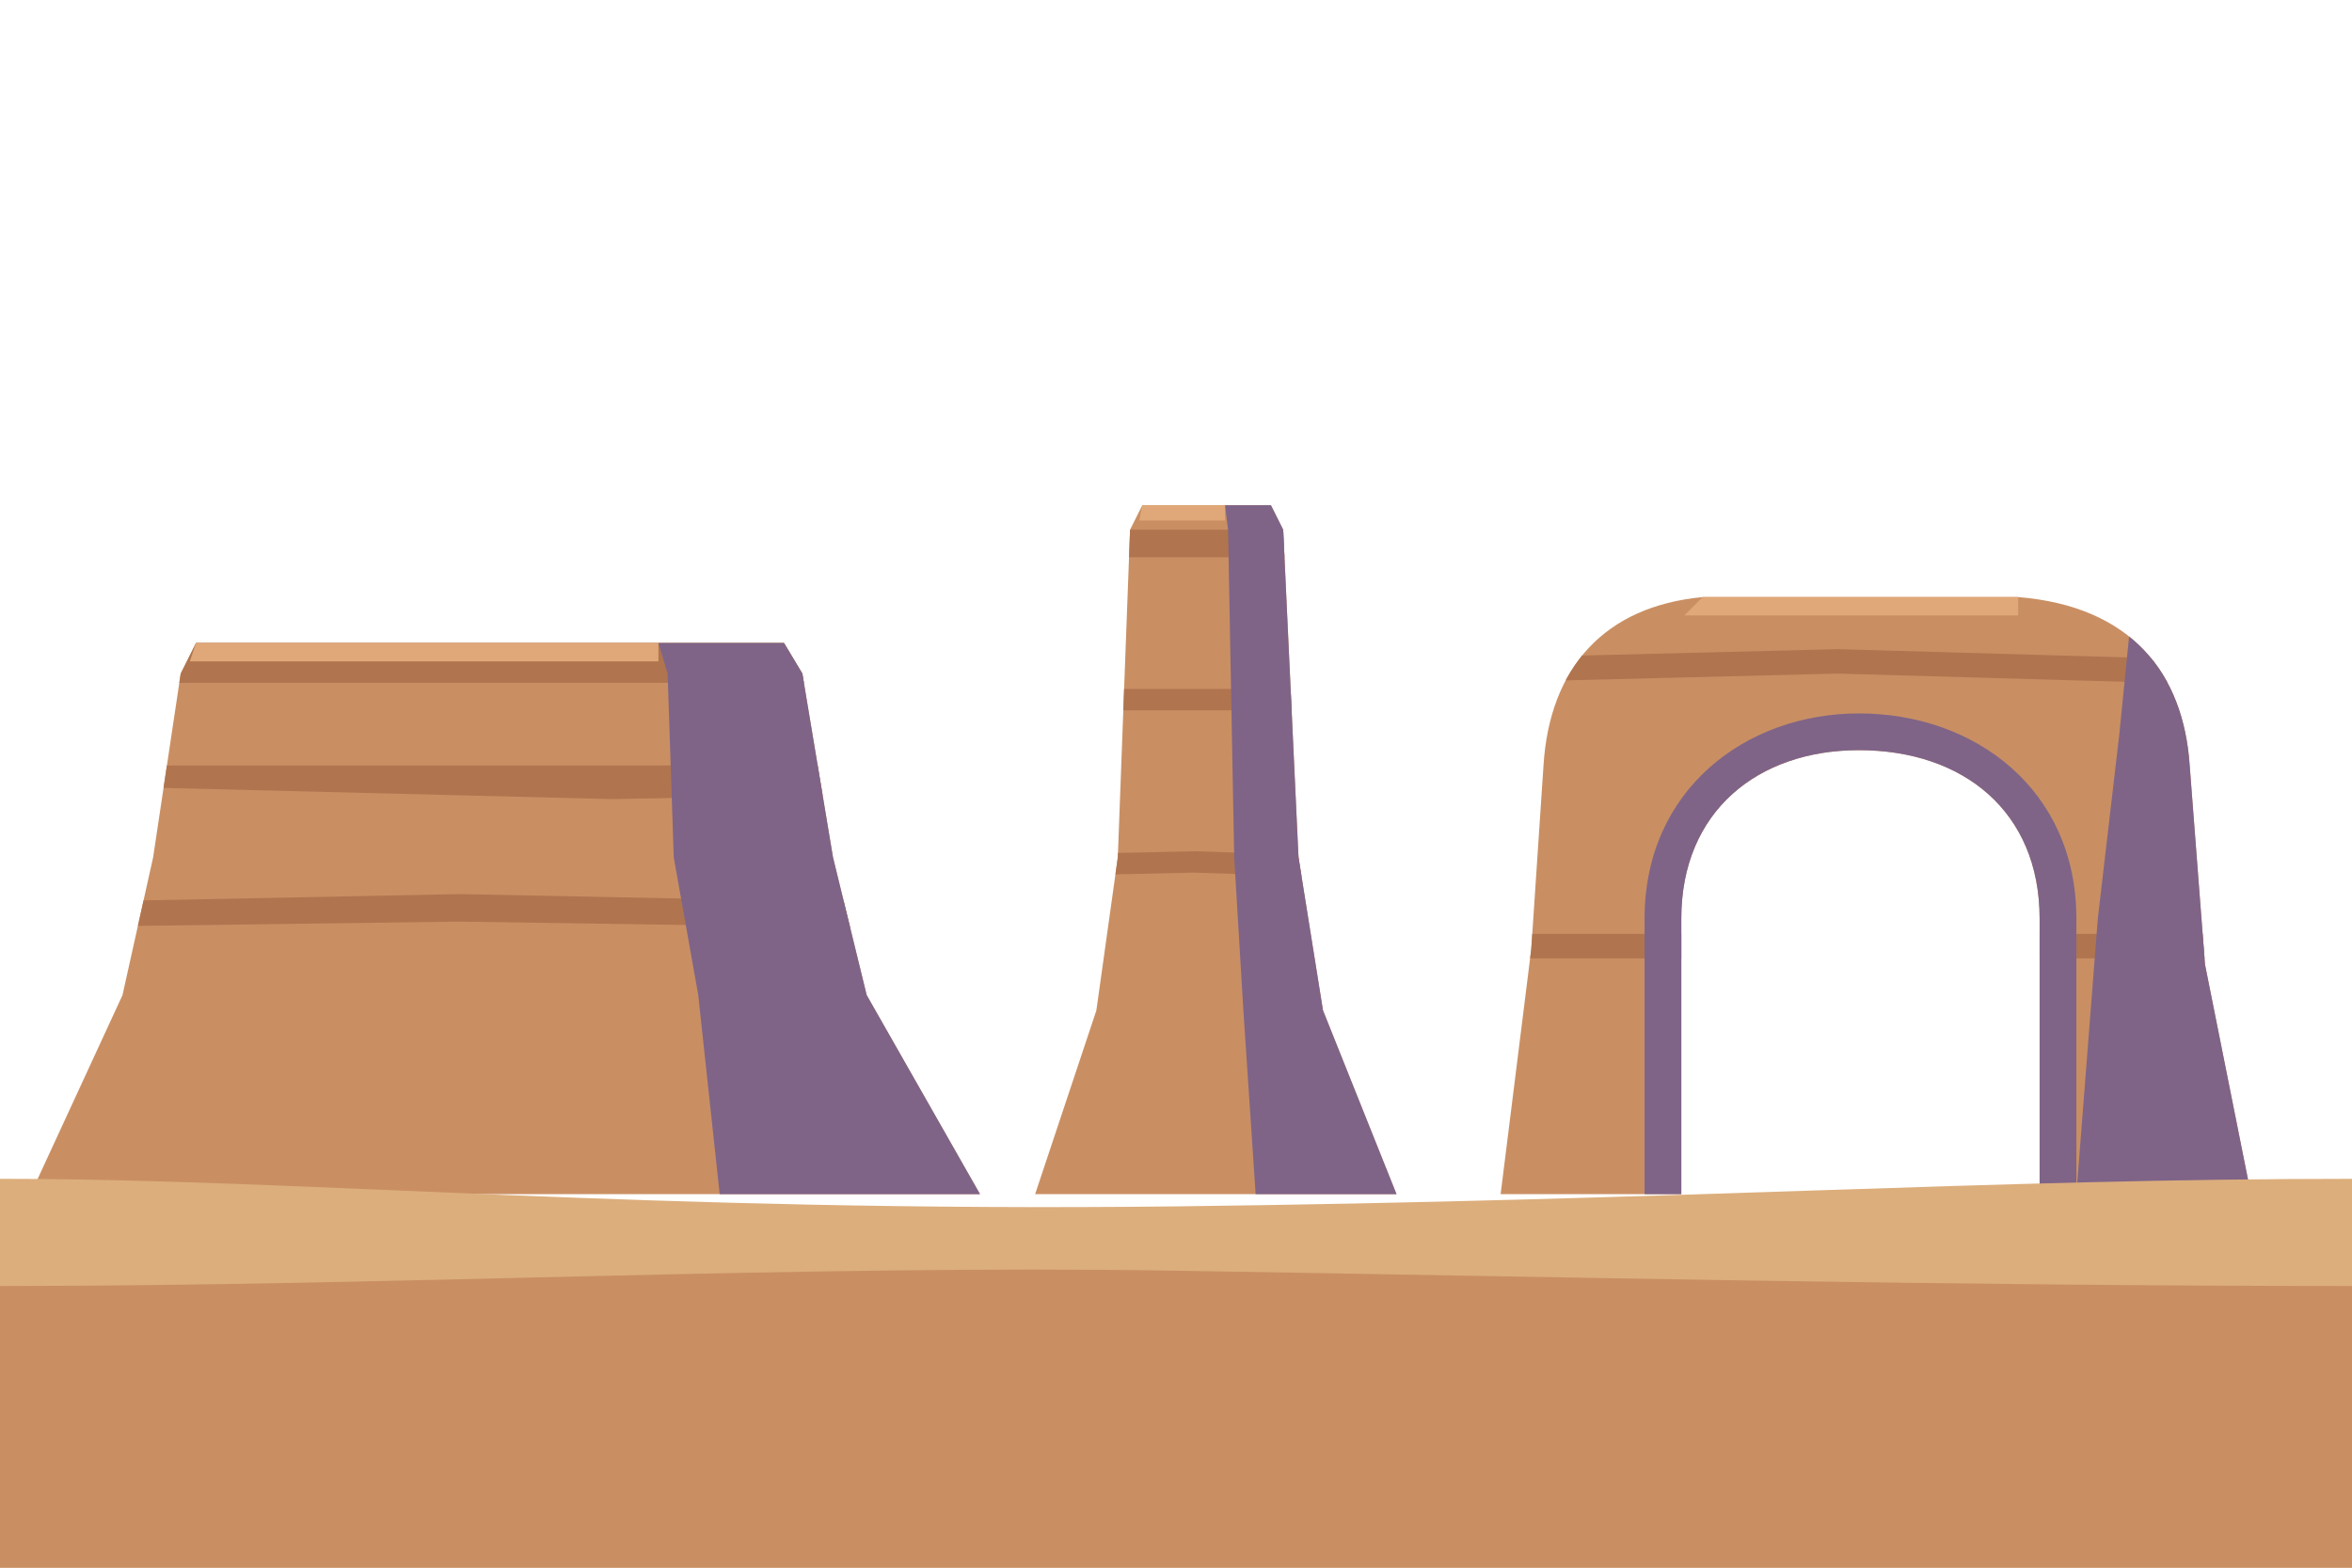
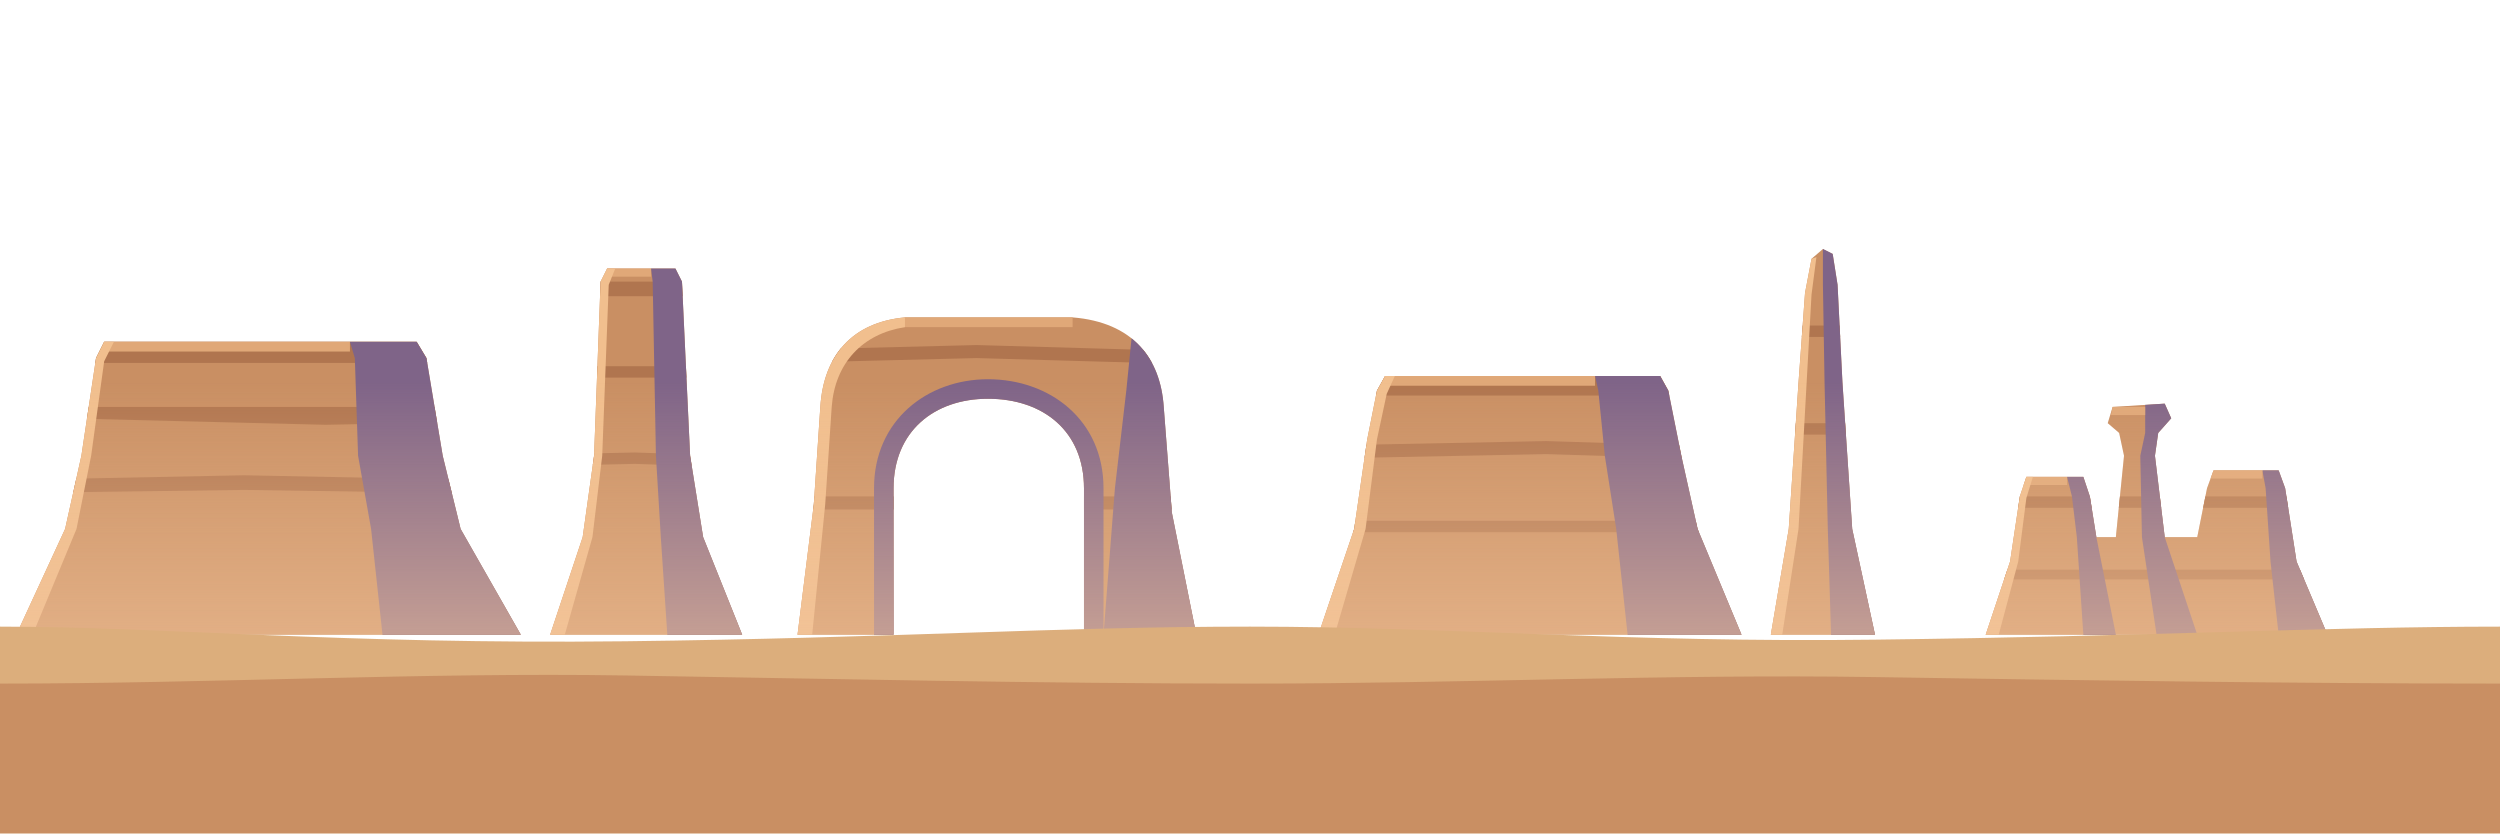
- <svg xmlns="http://www.w3.org/2000/svg" viewBox="0 0 1536 1024" width="1536" height="1024">
+ <svg xmlns="http://www.w3.org/2000/svg" viewBox="0 0 3072 1024" width="3072" height="1024">
  <defs>
    <path id="mesa" d="M20,780 L80,650 L100,560 L118,440 L128,420 L512,420 L524,440 L544,560 L566,650 L640,780 Z" />
    <clipPath id="mesa-clip">
      <use href="#mesa" />
    </clipPath>
    <path id="butte" d="M676,780 L716,660 L730,560 L738,346 L746,330 L830,330 L838,346 L848,560 L864,660 L912,780 Z" />
    <clipPath id="butte-clip">
      <use href="#butte" />
    </clipPath>
    <path id="arch" d="M980,780 L1000,620 L1008,500 C1012,436 1048,396 1112,390 L1318,390 C1392,396 1426,440 1430,500 L1440,630 L1470,780 L1332,780 L1332,600 C1332,530 1282,490 1214,490 C1148,490 1098,530 1098,600 L1098,780 Z" />
    <clipPath id="arch-clip">
      <use href="#arch" />
    </clipPath>
+     <path id="mesa2" d="M1620,780 L1664,650 L1680,540 L1692,480 L1702,462 L2040,462 L2050,480 L2066,560 L2086,650 L2140,780 Z" />
+     <clipPath id="mesa2-clip">
+       <use href="#mesa2" />
+     </clipPath>
+     <path id="spire" d="M2176,780 L2198,650 L2210,470 L2218,360 L2226,318 L2240,306 L2252,312 L2258,350 L2264,470 L2276,650 L2304,780 Z" />
+     <clipPath id="spire-clip">
+       <use href="#spire" />
+     </clipPath>
+     <path id="hoodoos" d="M2440,780 L2470,690 L2482,610 L2490,586 L2560,586 L2568,610 L2576,660 L2600,660 L2610,560 L2604,532 L2590,520 L2596,500 L2660,496 L2668,514 L2652,532 L2648,560 L2660,660 L2700,660 L2712,600 L2720,578 L2800,578 L2808,600 L2822,690 L2860,780 Z" />
+     <clipPath id="hoodoos-clip">
+       <use href="#hoodoos" />
+     </clipPath>
+     <clipPath id="rocks">
+       <use href="#mesa" />
+       <use href="#butte" />
+       <use href="#arch" />
+       <use href="#mesa2" />
+       <use href="#spire" />
+       <use href="#hoodoos" />
+     </clipPath>
+     <linearGradient id="haze" x1="0" y1="0" x2="0" y2="1">
+       <stop offset="0" stop-color="#f2c49b" stop-opacity="0" />
+       <stop offset="1" stop-color="#f2c49b" stop-opacity="0.62" />
+     </linearGradient>
  </defs>
  <use href="#mesa" fill="#c98f63" />
  <g clip-path="url(#mesa-clip)">
    <path fill="#b0754f" d="M0,420 H700 V446 H0 Z M0,500 H700 V516 L400,522 L0,512 Z M0,590 L300,584 L700,592 V608 L300,602 L0,606 Z" />
    <path fill="#7f6488" d="M430,420 L512,420 L524,440 L544,560 L566,650 L640,780 L470,780 L456,650 L440,560 L436,440 Z" />
    <path fill="#e0a878" d="M128,420 H430 V432 H124 Z" />
+     <path fill="#f1bf8e" d="M20,780 L80,650 L100,560 L118,440 L128,420 L140,420 L128,444 L112,560 L94,650 L40,780 Z" />
  </g>
  <use href="#butte" fill="#c98f63" />
  <g clip-path="url(#butte-clip)">
    <path fill="#b0754f" d="M600,346 H960 V364 H600 Z M600,450 H960 V464 H600 Z M600,560 L780,556 L960,562 V576 L780,570 L600,574 Z" />
    <path fill="#7f6488" d="M800,330 L830,330 L838,346 L848,560 L864,660 L912,780 L820,780 L812,660 L806,560 L802,346 Z" />
    <path fill="#e0a878" d="M746,330 H800 V340 H744 Z" />
+     <path fill="#f1bf8e" d="M676,780 L716,660 L730,560 L738,346 L746,330 L756,330 L748,350 L740,560 L728,660 L694,780 Z" />
  </g>
  <use href="#arch" fill="#c98f63" />
  <g clip-path="url(#arch-clip)">
    <path fill="#b0754f" d="M960,430 L1200,424 L1480,432 V448 L1200,440 L960,446 Z M960,610 H1480 V626 H960 Z" />
    <path fill="#7f6488" d="M1074,780 L1074,600 C1074,516 1140,466 1214,466 C1290,466 1356,516 1356,600 L1356,780 Z" />
    <path fill="#7f6488" d="M1356,780 L1370,600 L1384,480 L1392,400 L1430,440 L1440,630 L1470,780 Z" />
    <path fill="#e0a878" d="M1112,390 H1318 V402 H1100 Z" />
+     <path fill="#f1bf8e" d="M980,780 L1000,620 L1008,500 C1012,436 1048,396 1112,390 L1112,402 C1060,410 1026,446 1022,500 L1014,620 L998,780 Z" />
  </g>
-   <path fill="#dcae7c" d="M0,770 C200,770 420,792 768,788 C1100,784 1300,770 1536,770 L1536,1024 L0,1024 Z" />
-   <path fill="#c98f63" d="M0,840 C260,840 520,826 768,830 C1016,834 1276,840 1536,840 L1536,1024 L0,1024 Z" />
+   <use href="#mesa2" fill="#c98f63" />
+   <g clip-path="url(#mesa2-clip)">
+     <path fill="#b0754f" d="M1600,462 H2160 V486 H1600 Z M1600,548 L1900,542 L2160,550 V566 L1900,558 L1600,564 Z M1600,640 H2160 V654 H1600 Z" />
+     <path fill="#7f6488" d="M1960,462 L2040,462 L2050,480 L2066,560 L2086,650 L2140,780 L2000,780 L1986,650 L1972,560 L1964,480 Z" />
+     <path fill="#e0a878" d="M1702,462 H1960 V474 H1698 Z" />
+     <path fill="#f1bf8e" d="M1620,780 L1664,650 L1680,540 L1692,480 L1702,462 L1714,462 L1704,484 L1692,540 L1678,650 L1640,780 Z" />
+   </g>
+   <use href="#spire" fill="#c98f63" />
+   <g clip-path="url(#spire-clip)">
+     <path fill="#b0754f" d="M2160,400 H2320 V414 H2160 Z M2160,520 H2320 V534 H2160 Z" />
+     <path fill="#7f6488" d="M2240,306 L2252,312 L2258,350 L2264,470 L2276,650 L2304,780 L2250,780 L2246,650 L2242,470 L2240,350 Z" />
+     <path fill="#f1bf8e" d="M2176,780 L2198,650 L2210,470 L2218,360 L2226,318 L2232,316 L2226,362 L2220,470 L2210,650 L2190,780 Z" />
+   </g>
+   <use href="#hoodoos" fill="#c98f63" />
+   <g clip-path="url(#hoodoos-clip)">
+     <path fill="#b0754f" d="M2420,610 H2880 V624 H2420 Z M2420,700 H2880 V712 H2420 Z" />
+     <path fill="#7f6488" d="M2540,586 L2560,586 L2568,610 L2576,660 L2600,780 L2560,780 L2552,660 L2546,610 Z M2636,496 L2660,496 L2668,514 L2652,532 L2648,560 L2660,660 L2700,780 L2650,780 L2632,660 L2630,560 L2636,532 Z M2780,578 L2800,578 L2808,600 L2822,690 L2860,780 L2800,780 L2790,690 L2784,600 Z" />
+     <path fill="#e0a878" d="M2490,586 H2540 V596 H2486 Z M2596,500 H2636 V510 H2594 Z M2720,578 H2780 V588 H2716 Z" />
+     <path fill="#f1bf8e" d="M2440,780 L2470,690 L2482,610 L2490,586 L2498,586 L2490,612 L2480,690 L2456,780 Z" />
+   </g>
+   <rect clip-path="url(#rocks)" x="0" y="470" width="3072" height="320" fill="url(#haze)" />
+   <path fill="#dcae7c" d="M0,770 C200,770 420,792 768,788 C1100,784 1300,770 1536,770 C1780,770 2000,790 2304,786 C2640,782 2860,770 3072,770 L3072,1024 L0,1024 Z" />
+   <path fill="#c98f63" d="M0,840 C260,840 520,826 768,830 C1016,834 1276,840 1536,840 C1800,840 2050,828 2304,832 C2560,836 2820,840 3072,840 L3072,1024 L0,1024 Z" />
</svg>
